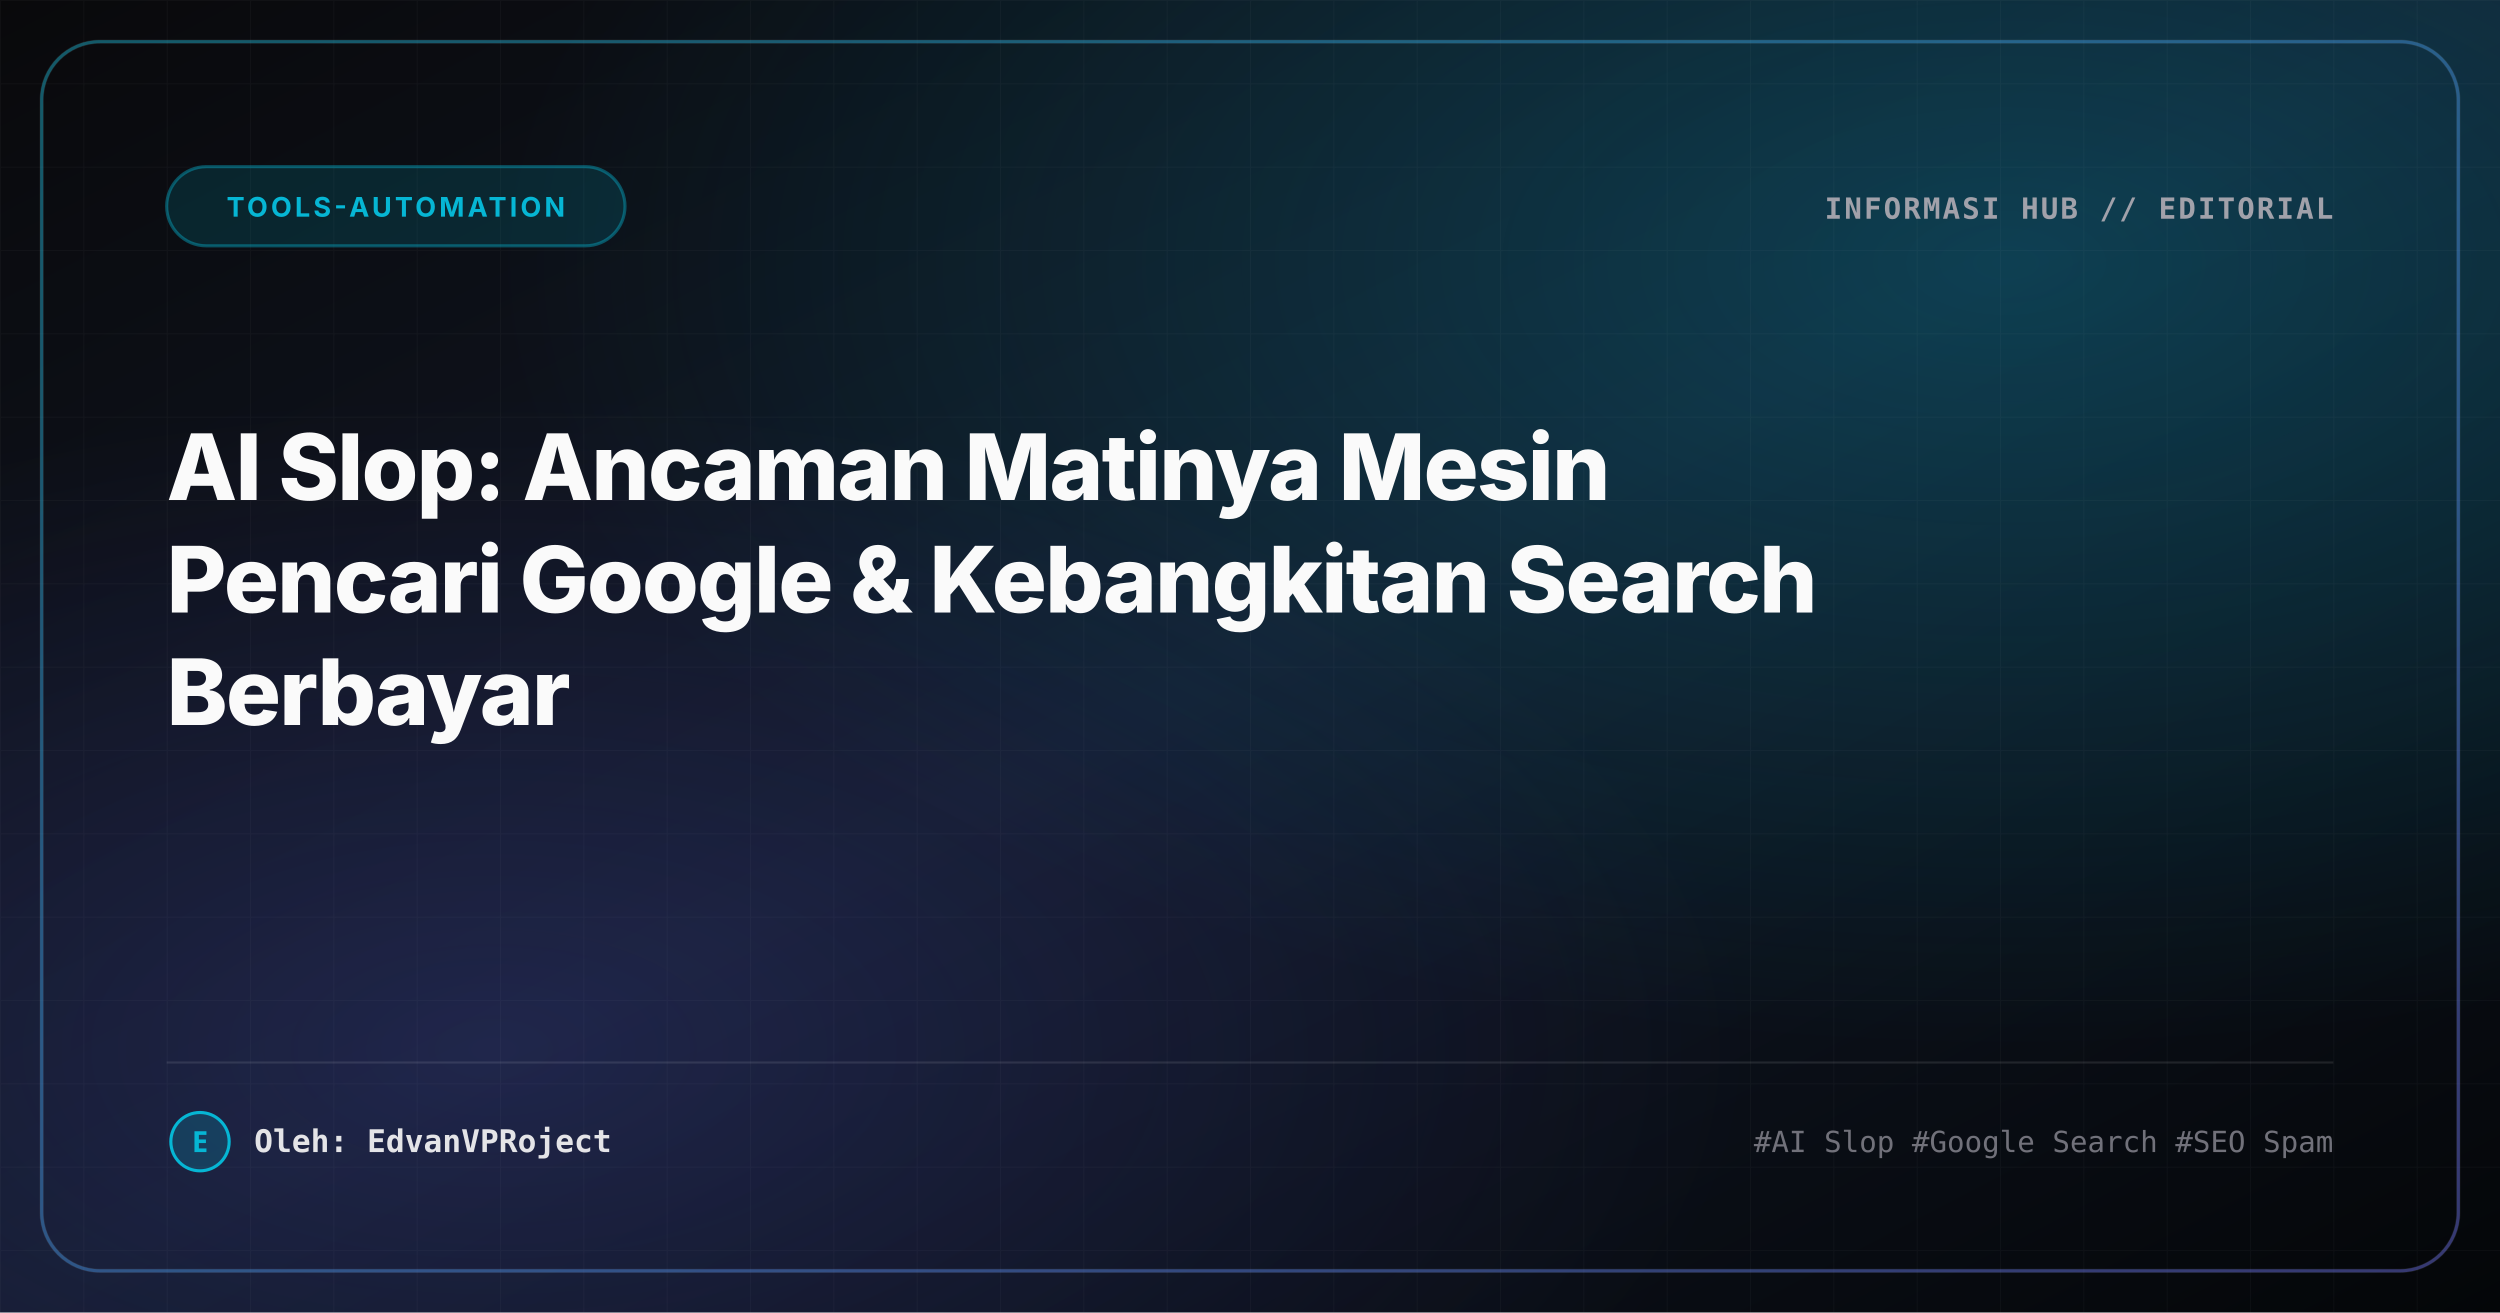
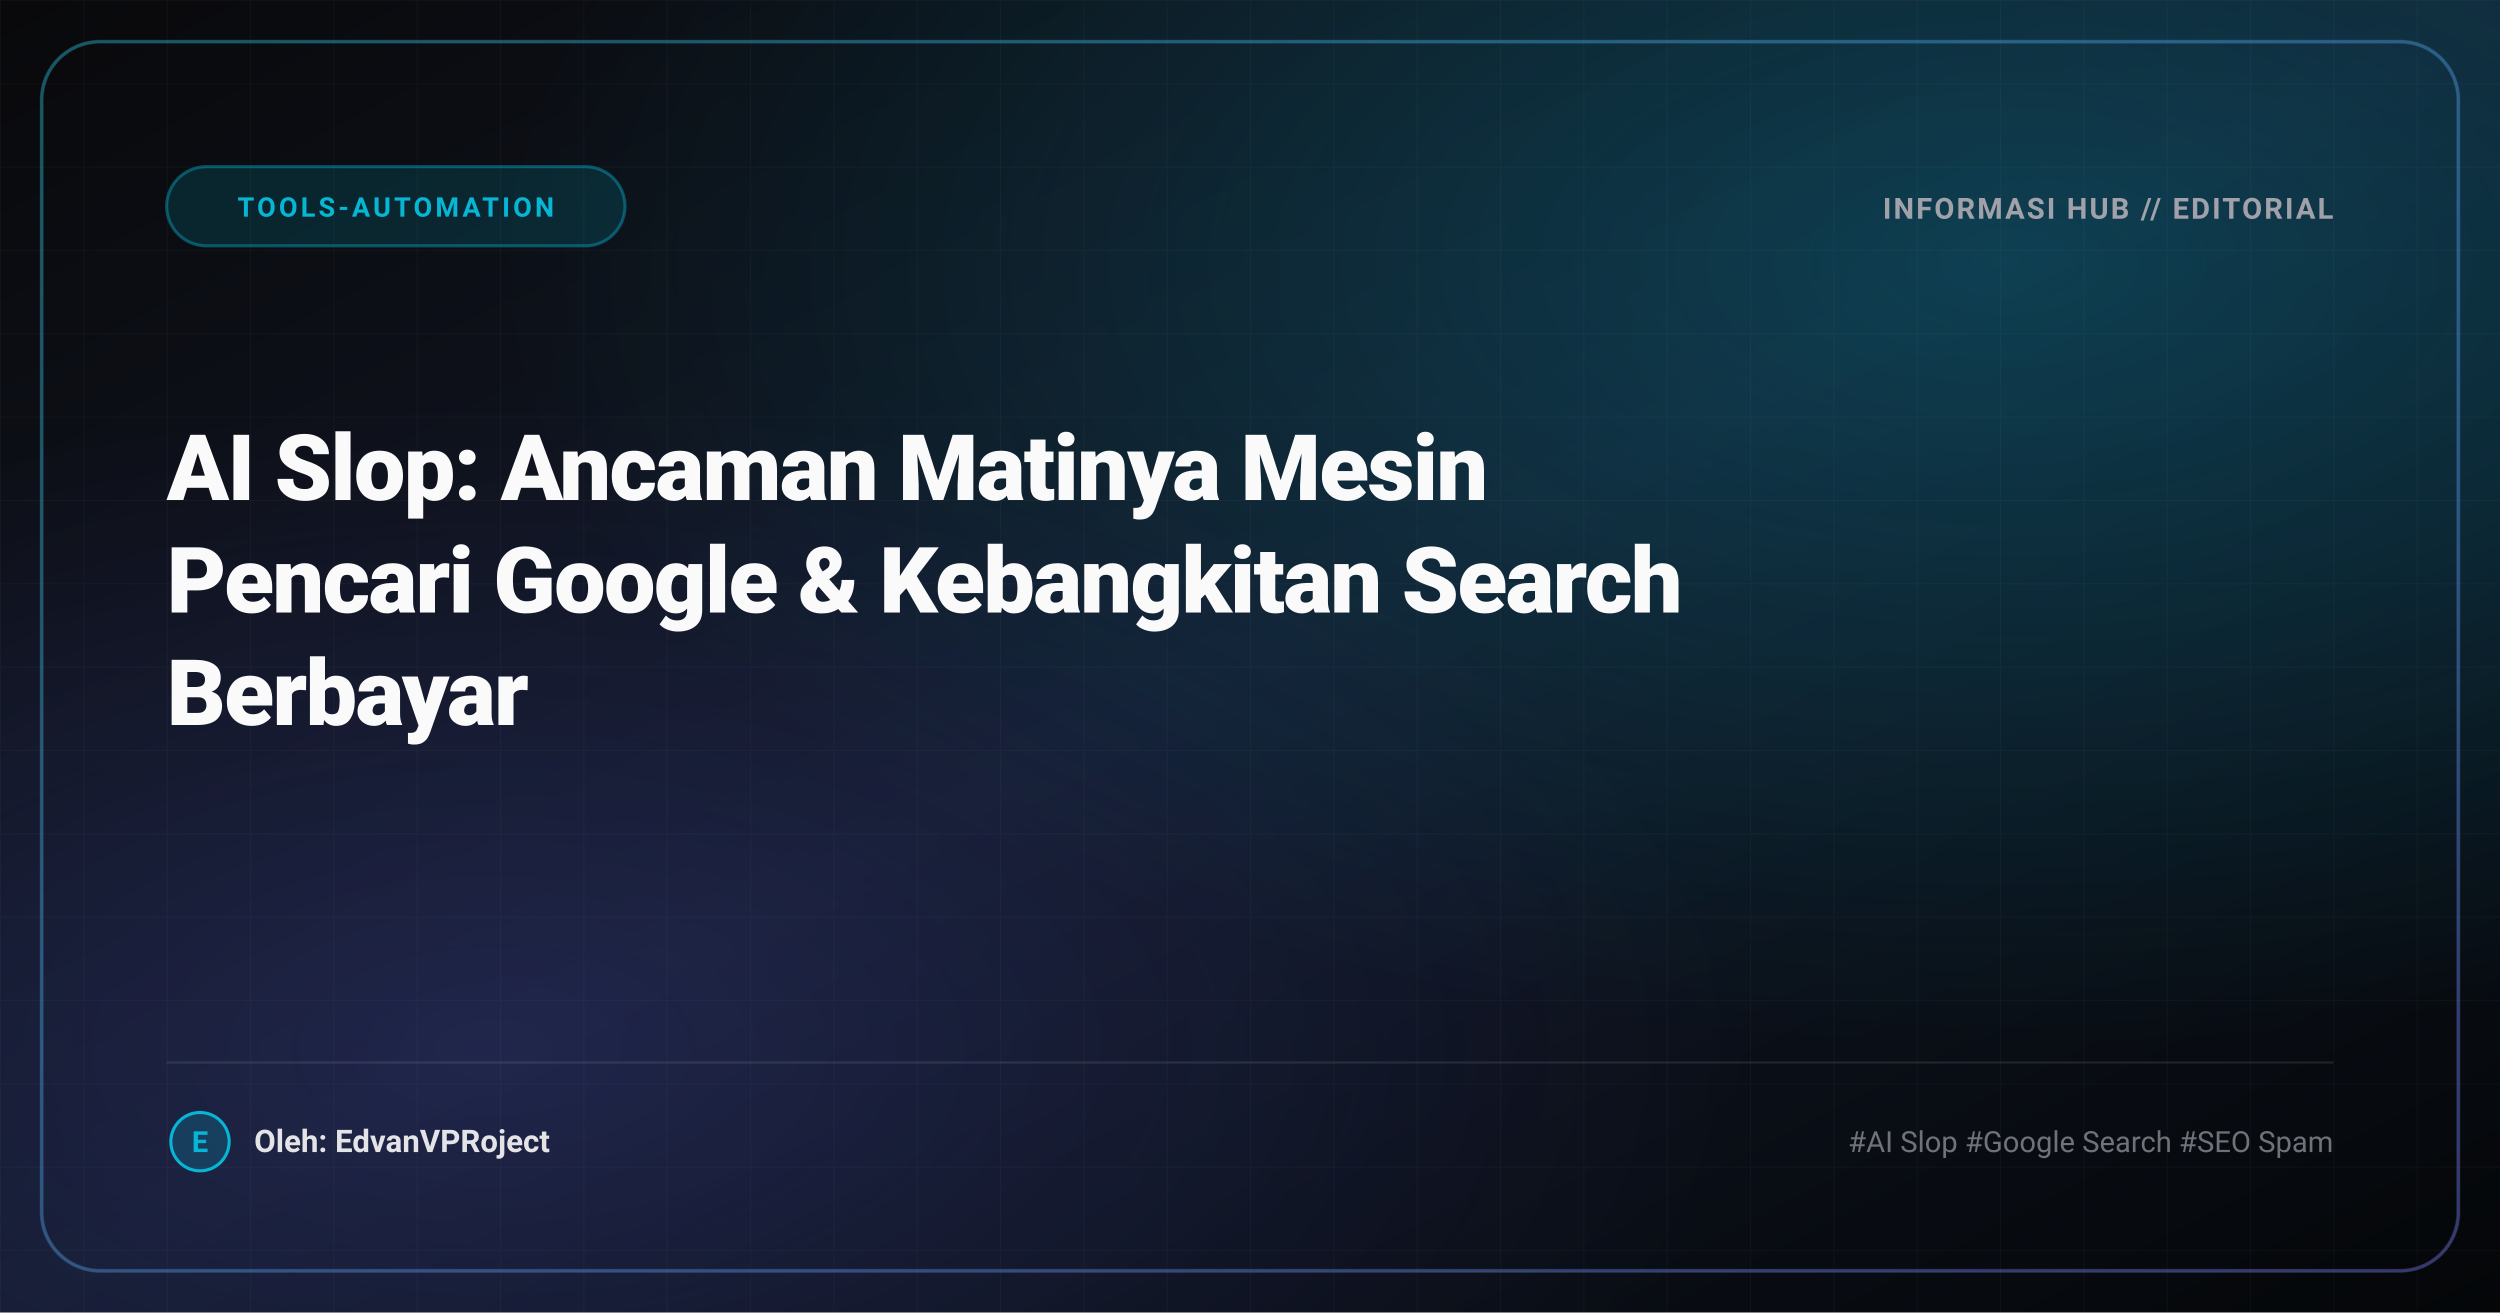
- <svg xmlns="http://www.w3.org/2000/svg" viewBox="0 0 1200 630" width="1200" height="630">
+ <svg xmlns="http://www.w3.org/2000/svg" viewBox="0 0 1200 630" width="1200" height="630" shape-rendering="geometricPrecision" text-rendering="geometricPrecision">
  <defs>
+     <style>
+       text {
+         font-family: -apple-system, BlinkMacSystemFont, "Segoe UI", Roboto, "Helvetica Neue", Arial, sans-serif;
+         text-rendering: geometricPrecision;
+         -webkit-font-smoothing: antialiased;
+       }
+     </style>
    <linearGradient id="bgGrad" x1="0%" y1="0%" x2="100%" y2="100%">
      <stop offset="0%" stop-color="#09090b" />
      <stop offset="50%" stop-color="#111827" />
      <stop offset="100%" stop-color="#040608" />
    </linearGradient>
    <linearGradient id="accGrad" x1="0%" y1="0%" x2="100%" y2="100%">
      <stop offset="0%" stop-color="#06b6d4" />
      <stop offset="100%" stop-color="#6366f1" />
    </linearGradient>
    <radialGradient id="glow" cx="80%" cy="20%" r="60%">
      <stop offset="0%" stop-color="#06b6d4" stop-opacity="0.25" />
      <stop offset="100%" stop-color="#06b6d4" stop-opacity="0" />
    </radialGradient>
    <radialGradient id="glow2" cx="20%" cy="80%" r="50%">
      <stop offset="0%" stop-color="#6366f1" stop-opacity="0.18" />
      <stop offset="100%" stop-color="#6366f1" stop-opacity="0" />
    </radialGradient>
    <pattern id="grid" width="40" height="40" patternUnits="userSpaceOnUse">
      <path d="M 40 0 L 0 0 0 40" fill="none" stroke="rgba(255,255,255,0.03)" stroke-width="1" />
    </pattern>
  </defs>
  <rect width="1200" height="630" fill="url(#bgGrad)" />
  <rect width="1200" height="630" fill="url(#glow)" />
  <rect width="1200" height="630" fill="url(#glow2)" />
  <rect width="1200" height="630" fill="url(#grid)" />
  <rect x="20" y="20" width="1160" height="590" rx="28" fill="none" stroke="rgba(255,255,255,0.08)" stroke-width="2" />
  <rect x="20" y="20" width="1160" height="590" rx="28" fill="none" stroke="url(#accGrad)" stroke-width="1.5" opacity="0.4" />
  <g transform="translate(80, 80)">
    <rect x="0" y="0" width="220" height="38" rx="19" fill="#06b6d4" fill-opacity="0.15" stroke="#06b6d4" stroke-opacity="0.4" stroke-width="1.5" />
    <text x="110" y="24" fill="#06b6d4" font-family="system-ui, -apple-system, sans-serif" font-size="13" font-weight="700" text-anchor="middle" letter-spacing="1.5">
      TOOLS-AUTOMATION
    </text>
    <text x="1040" y="25" fill="#a1a1aa" font-family="monospace, monospace" font-size="14" font-weight="600" text-anchor="end" letter-spacing="1">
      INFORMASI HUB // EDITORIAL
    </text>
  </g>
  <g transform="translate(0, 200)">
    <text x="80" y="40" fill="#fafafa" font-family="system-ui, -apple-system, sans-serif" font-size="44" font-weight="800" letter-spacing="-0.8">
      <tspan x="80" dy="0">AI Slop: Ancaman Matinya Mesin</tspan>
      <tspan x="80" dy="54">Pencari Google &amp; Kebangkitan Search</tspan>
      <tspan x="80" dy="54">Berbayar</tspan>
    </text>
  </g>
  <g transform="translate(80, 510)">
    <line x1="0" y1="0" x2="1040" y2="0" stroke="rgba(255,255,255,0.1)" stroke-width="1" />
    <circle cx="16" cy="38" r="14" fill="#06b6d4" fill-opacity="0.2" stroke="#06b6d4" stroke-width="1.5" />
    <text x="16" y="43" fill="#06b6d4" font-family="sans-serif" font-size="14" font-weight="bold" text-anchor="middle">E</text>
    <text x="42" y="43" fill="#e4e4e7" font-family="monospace, monospace" font-size="15" font-weight="600">
      Oleh: EdvanVPRoject
    </text>
    <text x="1040" y="43" fill="#71717a" font-family="monospace, monospace" font-size="14" text-anchor="end">
      #AI Slop   #Google Search   #SEO Spam
    </text>
  </g>
</svg>
